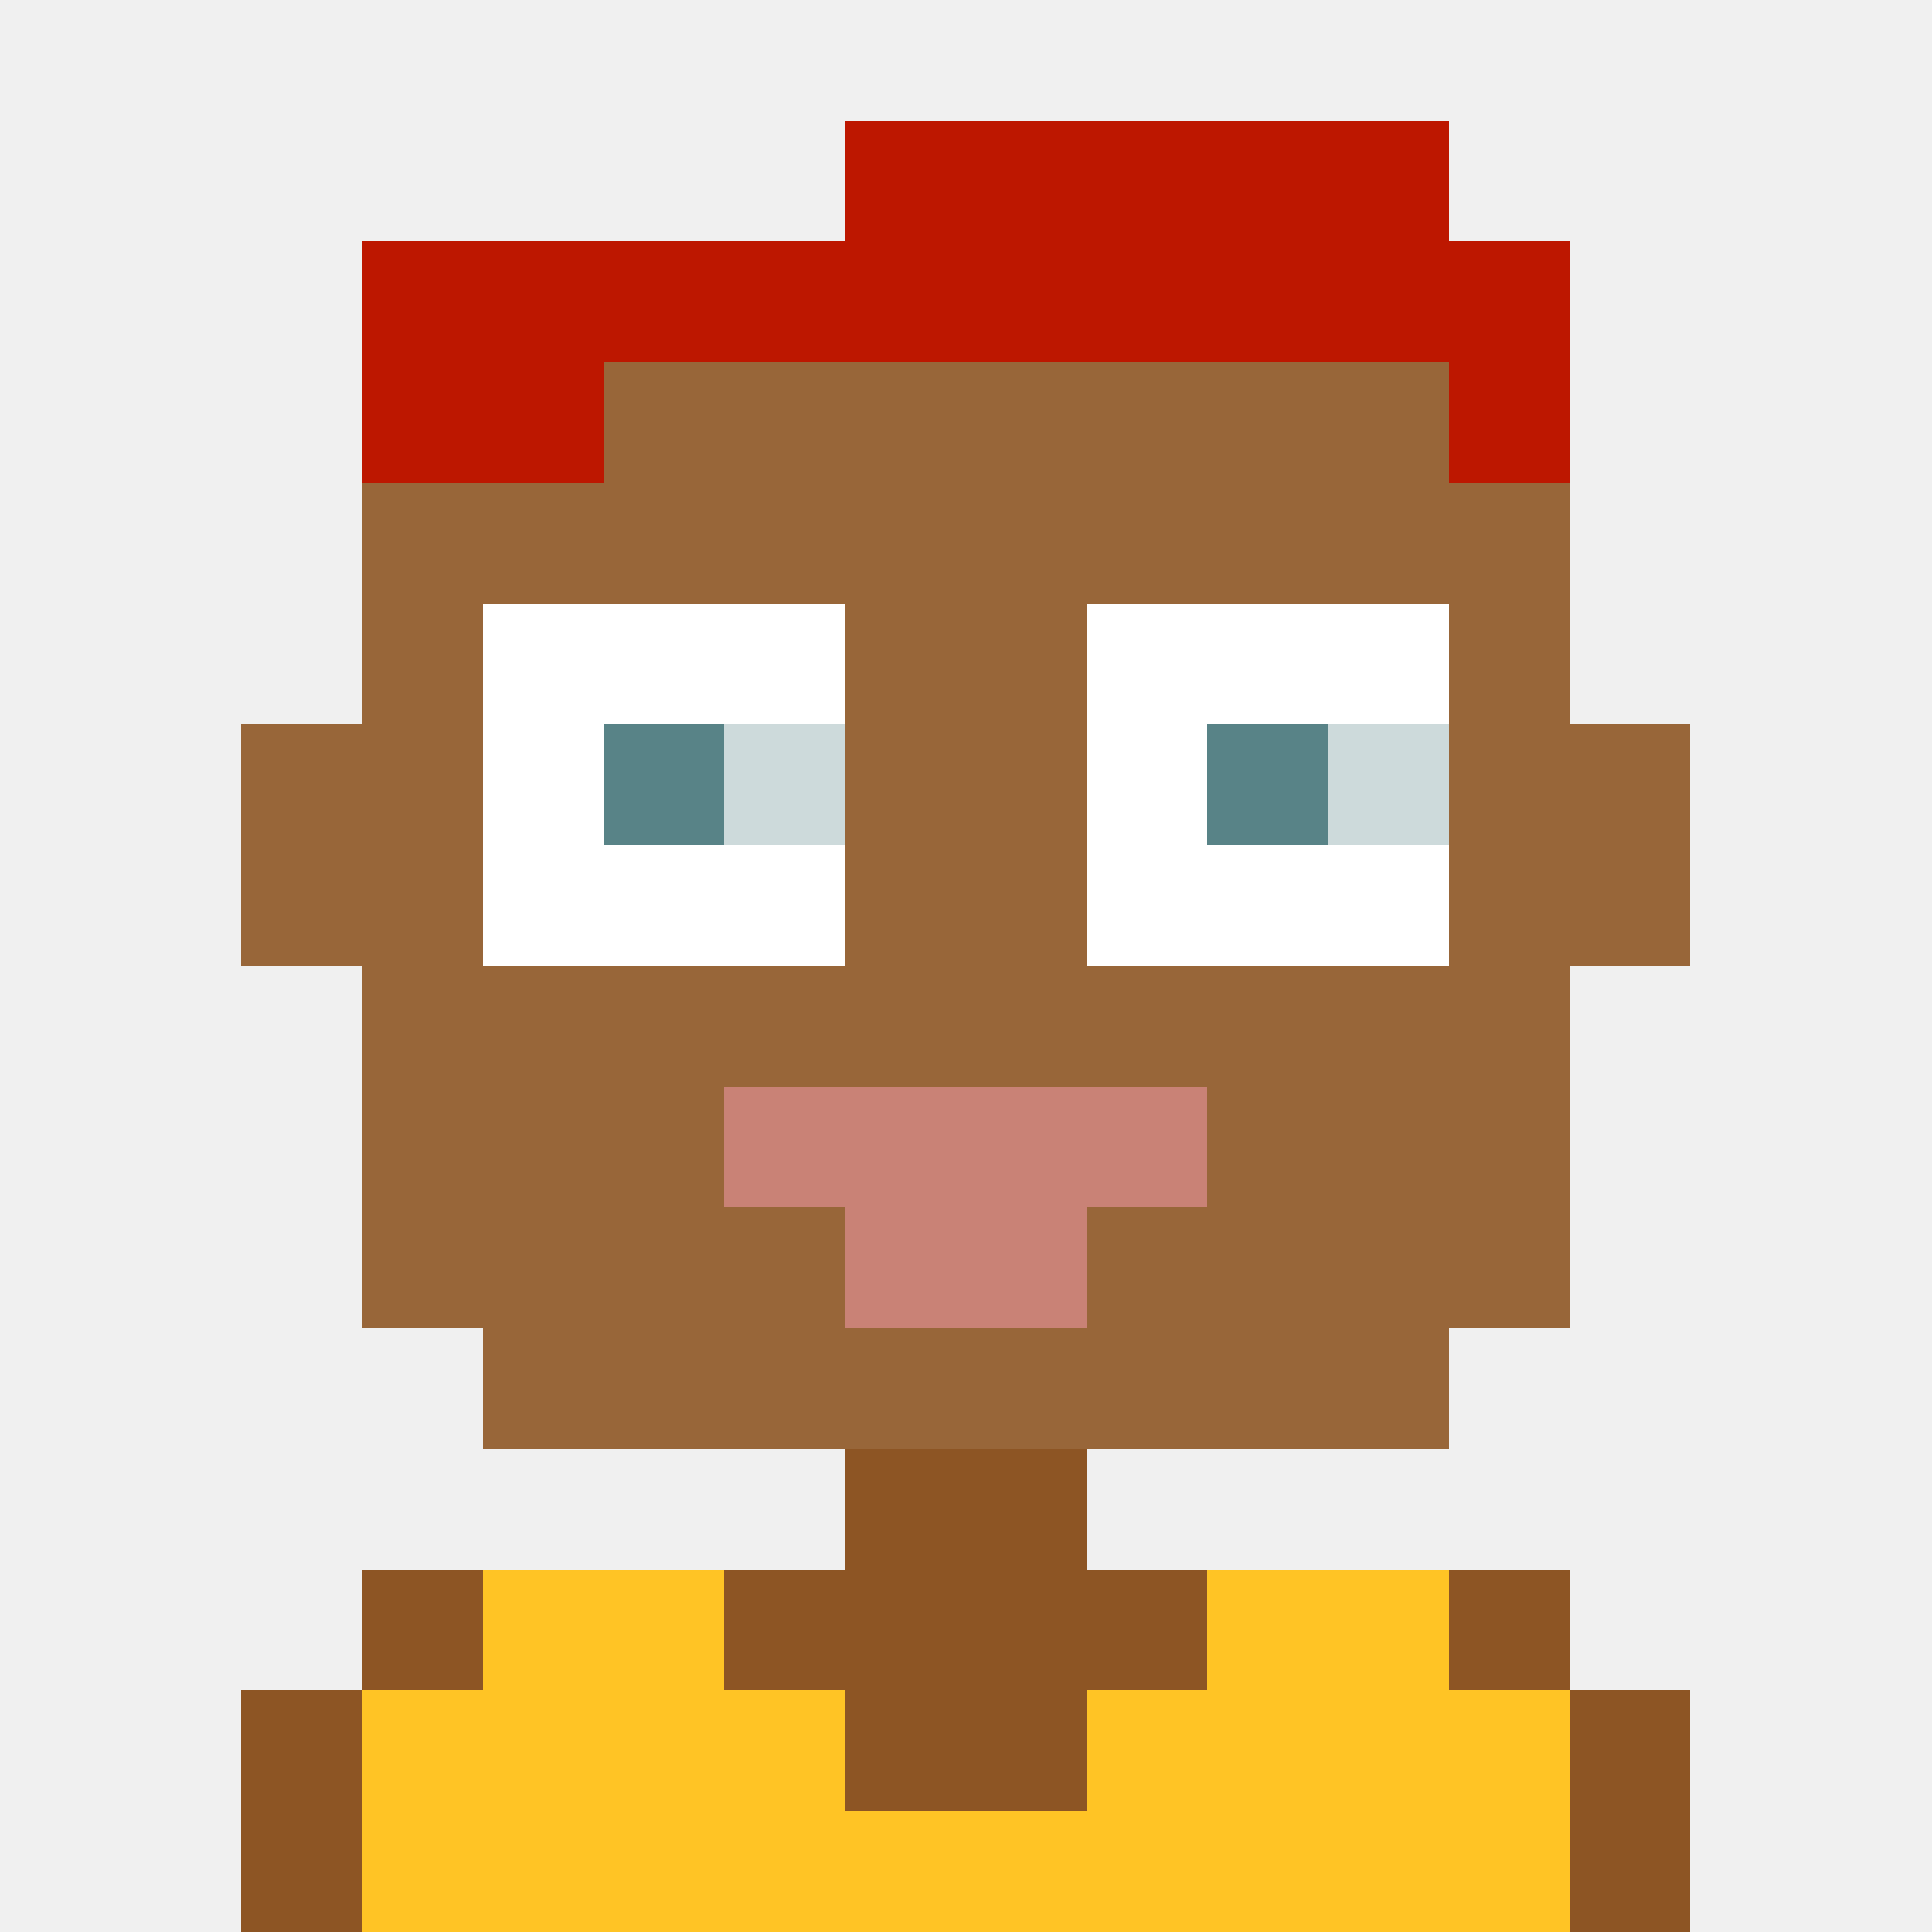
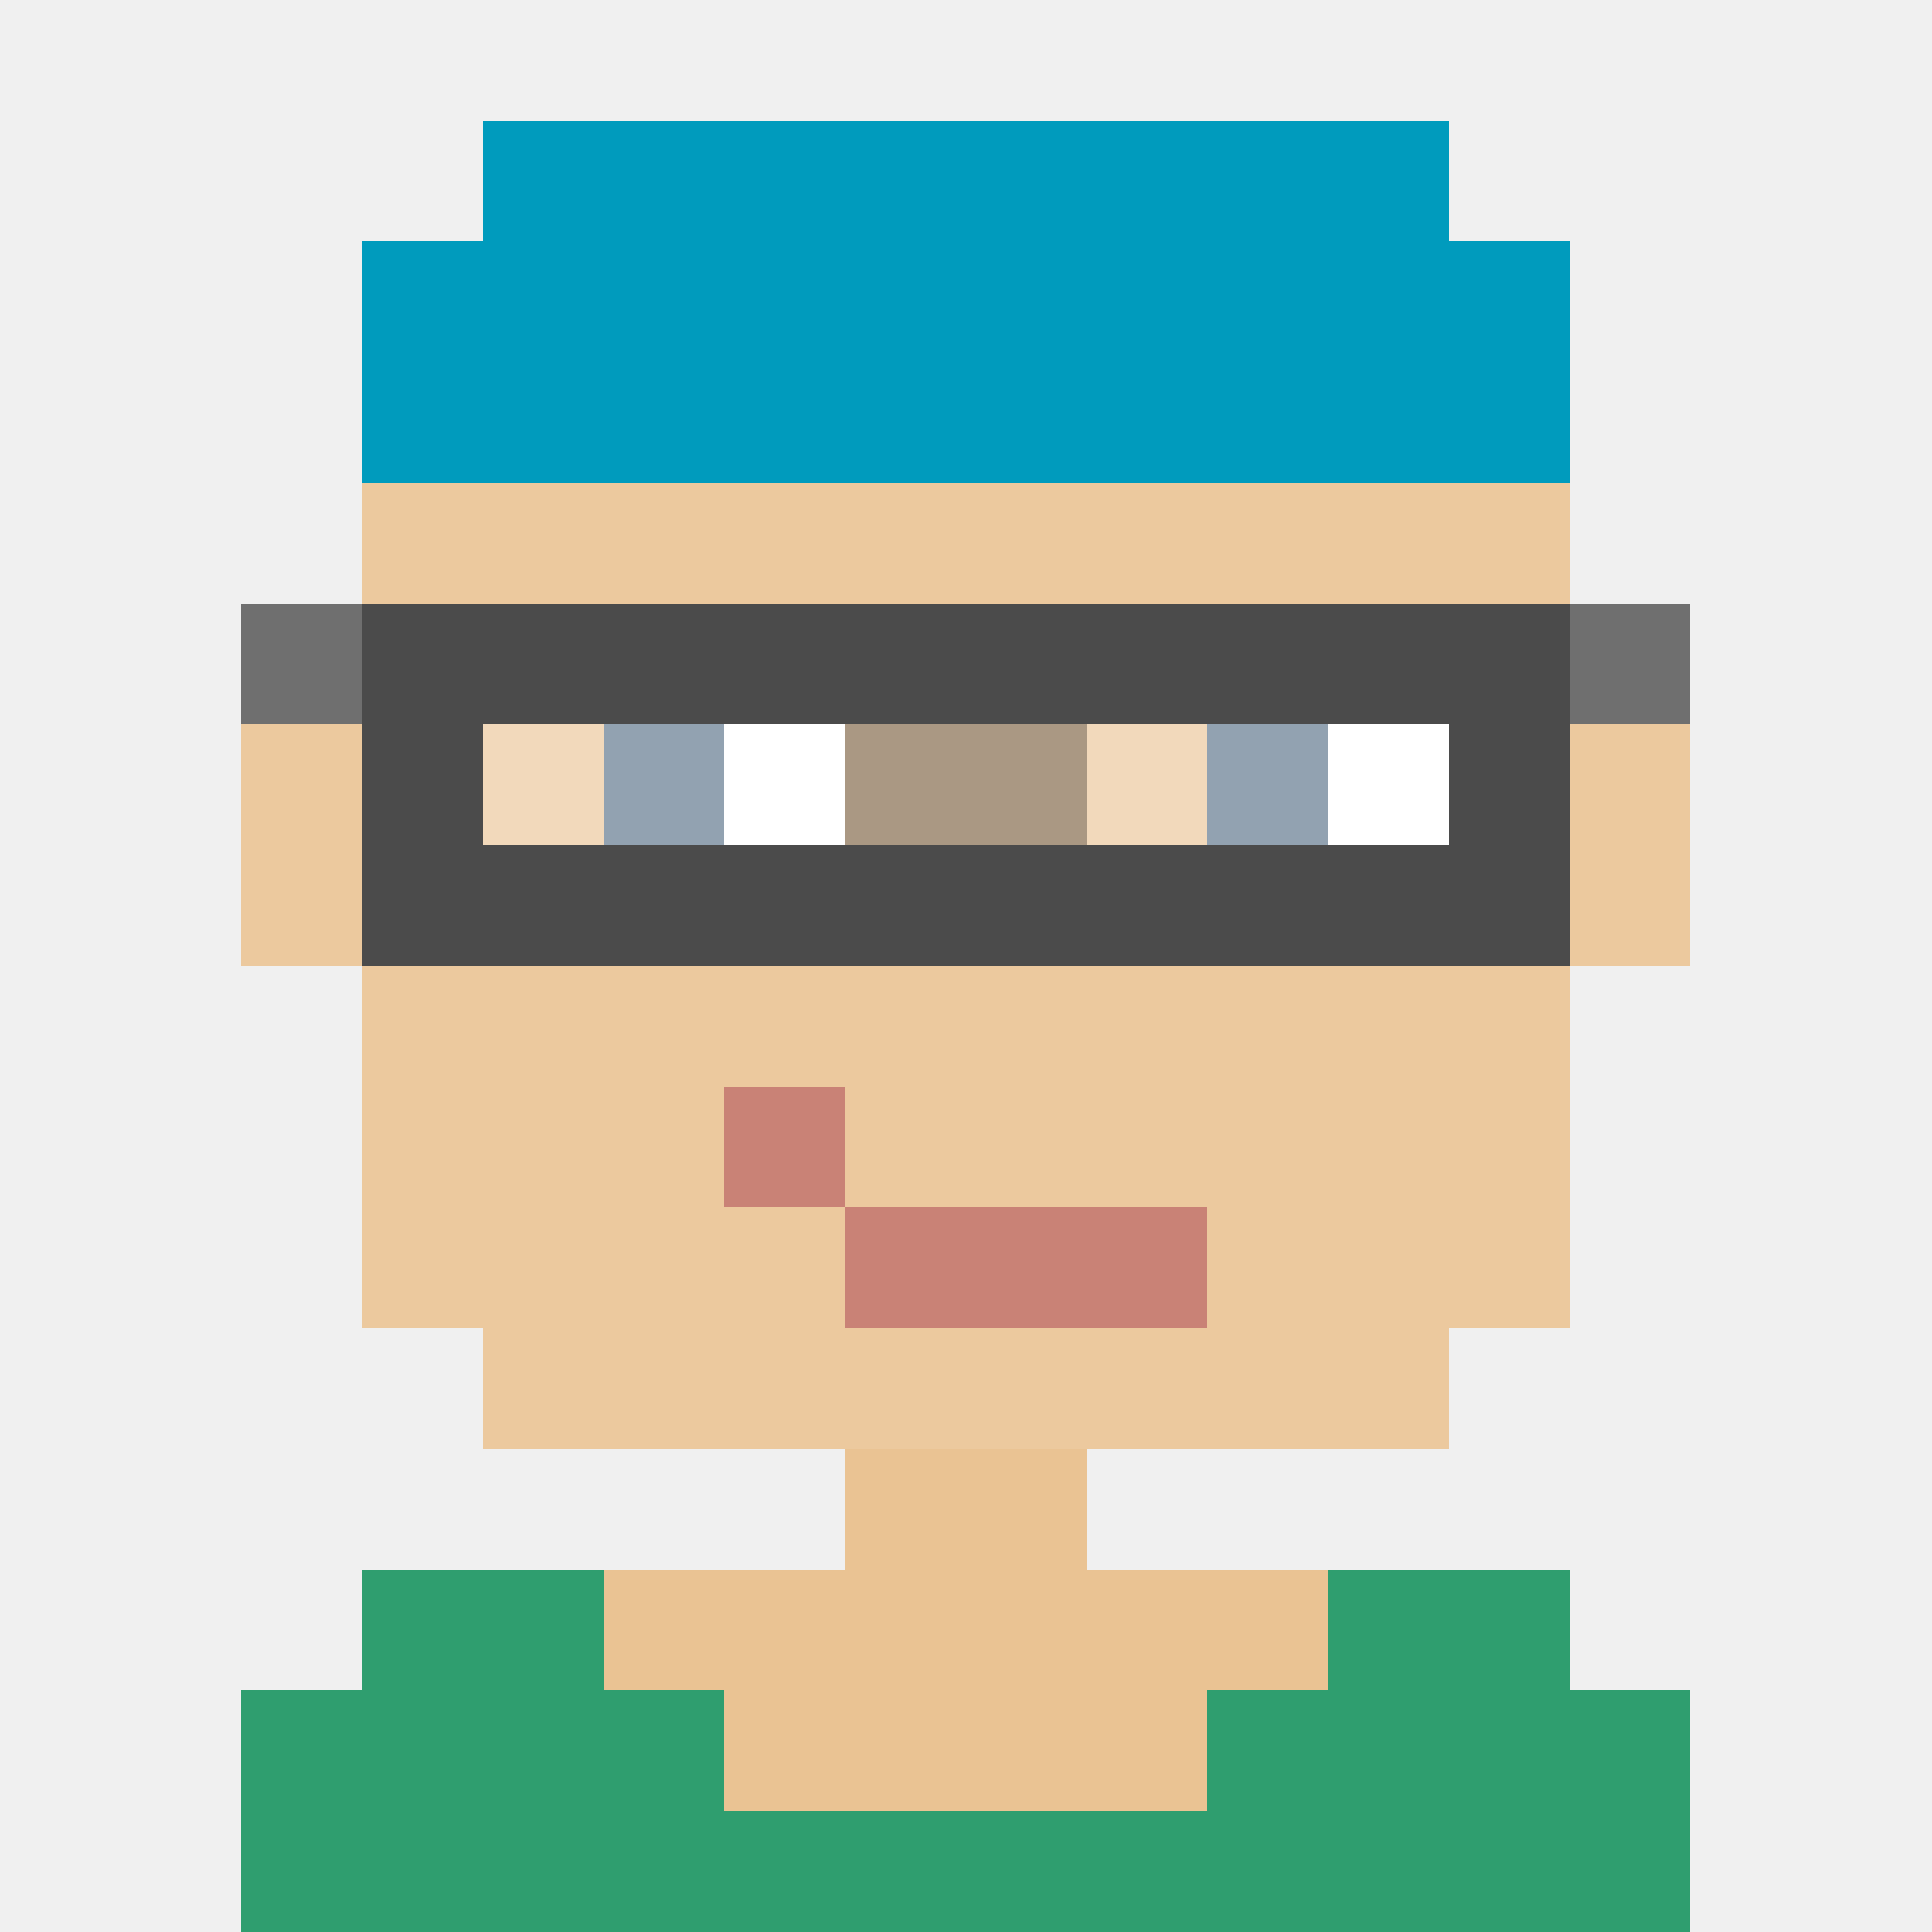
- <svg xmlns="http://www.w3.org/2000/svg" viewBox="0 0 16 16" fill="none" shape-rendering="crispEdges" width="96" height="96">
+ <svg xmlns="http://www.w3.org/2000/svg" viewBox="0 0 16 16" fill="none" shape-rendering="crispEdges" width="128" height="128">
  <mask id="viewboxMask">
    <rect width="16" height="16" rx="0" ry="0" x="0" y="0" fill="#fff" />
  </mask>
  <g mask="url(#viewboxMask)">
-     <path d="M4 2h8v1h1v3h1v2h-1v3h-1v1H9v1h4v1h1v2H2v-2h1v-1h4v-1H4v-1H3V8H2V6h1V3h1V2Z" fill="#8d5524" />
+     <path d="M4 2h8v1h1v3h1v2h-1v3h-1v1H9v1h4v1h1v2H2v-2h1v-1h4v-1H4v-1H3V8H2V6h1V3h1V2Z" fill="#eac393" />
    <path d="M4 2h8v1h1v3h1v2h-1v3h-1v1H4v-1H3V8H2V6h1V3h1V2Z" fill="#fff" fill-opacity=".1" />
-     <path d="M4 13h2v1h1v1h2v-1h1v-1h2v1h1v2H3v-2h1v-1Z" fill="#ffc425" />
-     <path fill="#fff" d="M12 5H9v3h3zM7 5H4v3h3z" />
-     <path fill="#588387" d="M12 6h-2v1h2zM7 6H5v1h2z" />
-     <path fill="#fff" fill-opacity=".7" d="M12 6h-1v1h1zM7 6H6v1h1z" />
-     <path d="M6 9v1h1v1h2v-1h1V9H6Z" fill="#c98276" />
-     <path d="M3 2h10v1H3zM3 3h2v1H3zM7 1h5v1H7zM13 3h-1v1h1z" fill="#bd1700" />
+     <path d="M5 13H3v1H2v2h12v-2h-1v-1h-2v1h-1v1H6v-1H5v-1Z" fill="#2f9e6f" />
+     <path d="M6 5H5v2h2V6H6V5ZM11 5h-1v2h2V6h-1V5Z" fill="#fff" />
+     <path fill="#647b90" d="M5 6h1v1H5zM10 6h1v1h-1z" />
+     <path fill="#4b4b4b" d="M2 5h12v1H2zM3 7h10v1H3zM3 6h1v1H3zM12 6h1v1h-1z" />
+     <path fill="#fff" fill-opacity=".3" d="M4 6h8v1H4z" />
+     <path fill="#fff" fill-opacity=".2" d="M2 5h1v1H2zM13 5h1v1h-1z" />
+     <path fill="#000" fill-opacity=".3" d="M7 6h2v1H7z" />
+     <path d="M10 11v-1H7V9H6v1h1v1h3Z" fill="#c98276" />
+     <g fill="#009bbd">
+       <path d="M3 2h10v2H3z" />
+       <path d="M4 1h8v2H4z" />
+     </g>
  </g>
</svg>
